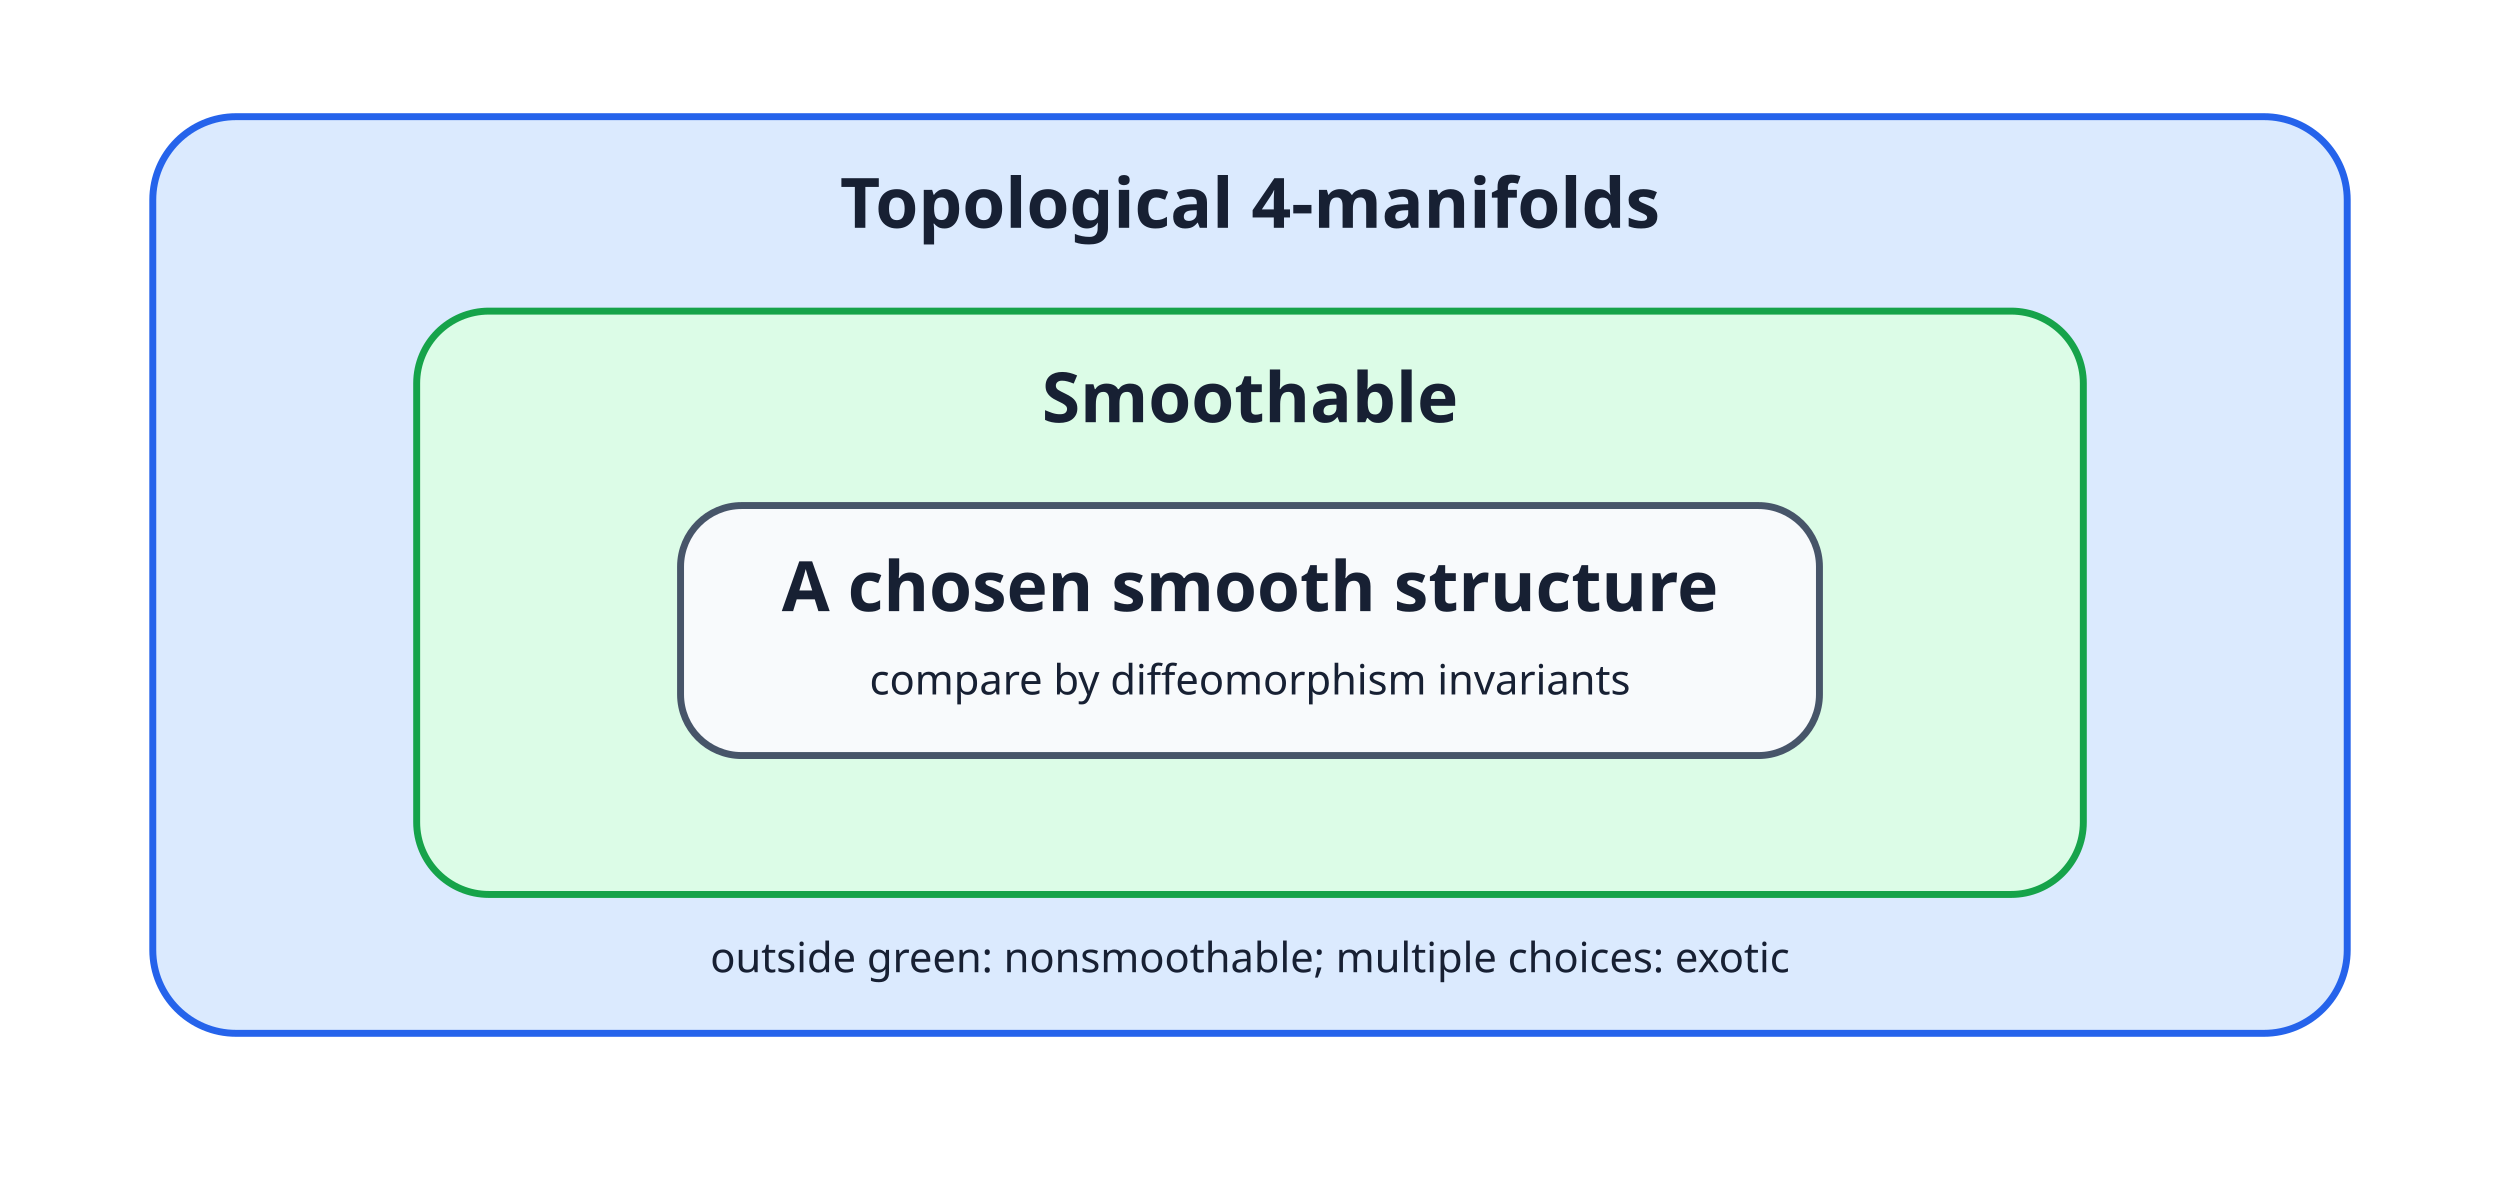
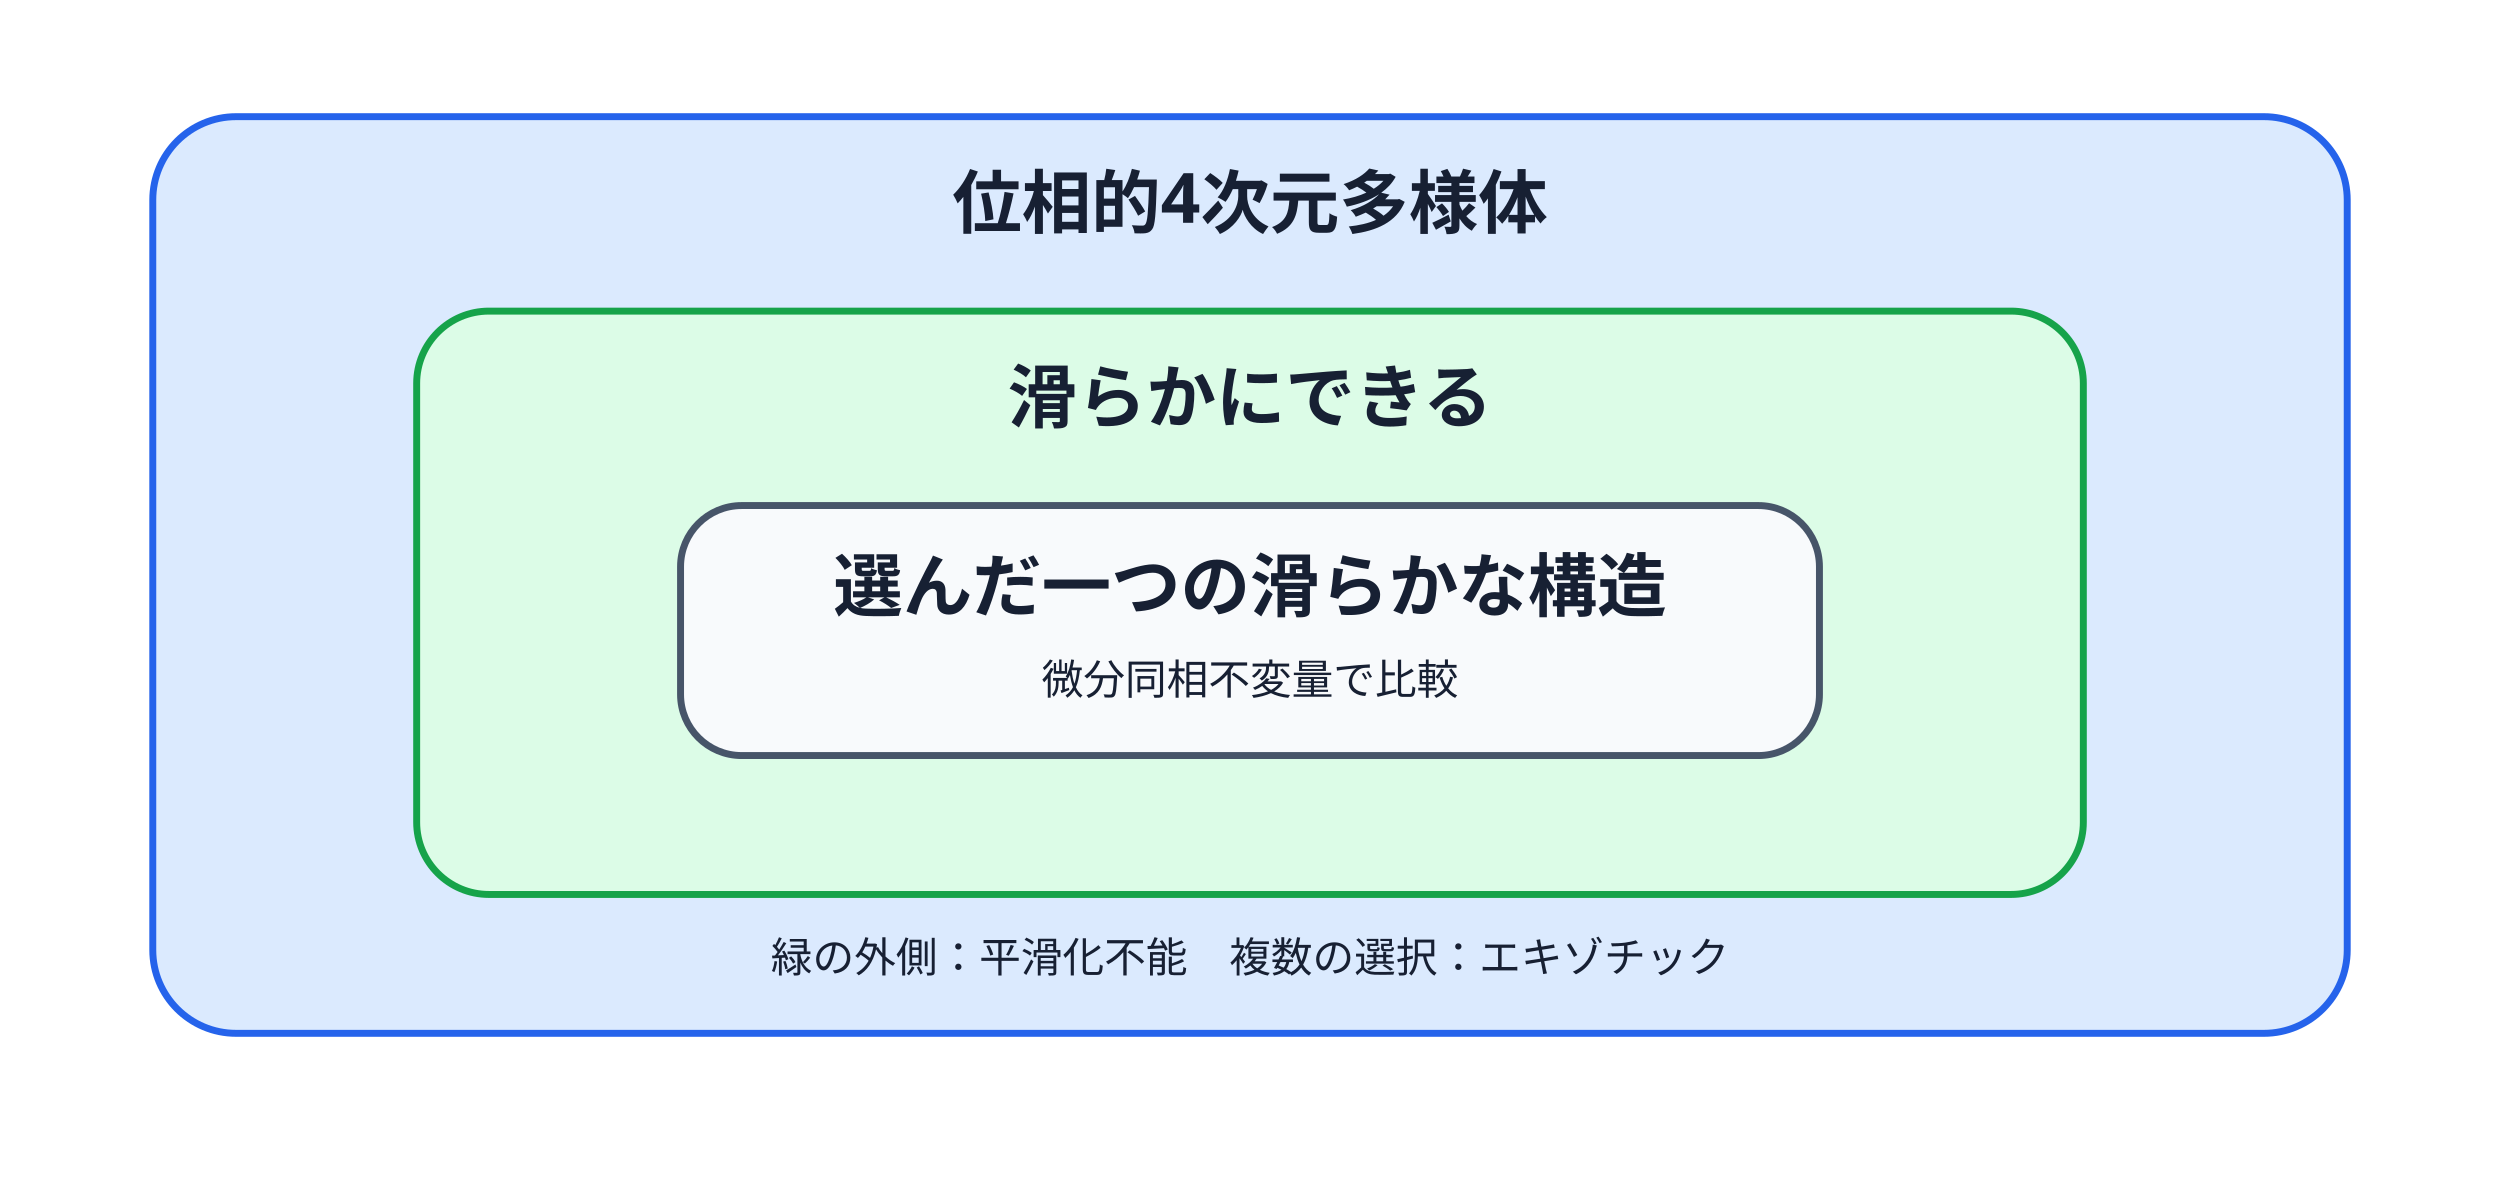
<svg xmlns="http://www.w3.org/2000/svg" viewBox="0 0 900 430" role="img" aria-labelledby="title desc">
  <style>
text{font-family:system-ui,sans-serif;fill:#172033}.box{fill:#f8fafc;stroke:#475569;stroke-width:2.5}.blue{fill:#dbeafe;stroke:#2563eb;stroke-width:2.5}.red{fill:#fee2e2;stroke:#dc2626;stroke-width:2.5}.green{fill:#dcfce7;stroke:#16a34a;stroke-width:2.5}.line{fill:none;stroke:#475569;stroke-width:3}.dash{fill:none;stroke:#64748b;stroke-width:2.5;stroke-dasharray:8 7}.title{font-size:25px;font-weight:700}.label{font-size:18px;font-weight:600}.small{font-size:15px}@media(prefers-color-scheme:dark){text{fill:#f1f5f9}.box{fill:#1e293b;stroke:#cbd5e1}.blue{fill:#172554;stroke:#60a5fa}.red{fill:#450a0a;stroke:#f87171}.green{fill:#052e16;stroke:#4ade80}.line,.dash{stroke:#cbd5e1}}</style>
  <rect class="blue" x="55" y="42" width="790" height="330" rx="30" />
-   <text class="title" x="450" y="82" text-anchor="middle">Topological 4-manifolds</text>
+   <text class="title" x="450" y="82" text-anchor="middle">位相的4次元多様体</text>
  <rect class="green" x="150" y="112" width="600" height="210" rx="26" />
-   <text class="title" x="450" y="152" text-anchor="middle">Smoothable</text>
+   <text class="title" x="450" y="152" text-anchor="middle">滑らかにできる</text>
  <rect class="box" x="245" y="182" width="410" height="90" rx="22" />
-   <text class="title" x="450" y="220" text-anchor="middle">A chosen smooth structure</text>
-   <text class="small" x="450" y="250" text-anchor="middle">compare by diffeomorphism invariants</text>
-   <text class="small" x="450" y="350" text-anchor="middle">outside green: nonsmoothable; multiple choices: exotic</text>
+   <text class="title" x="450" y="220" text-anchor="middle">選んだ一つの滑らかな構造</text>
+   <text class="small" x="450" y="250" text-anchor="middle">微分同相不変量で比較</text>
+   <text class="small" x="450" y="350" text-anchor="middle">緑の外側：平滑化不能　複数の選択：エキゾチック</text>
</svg>
